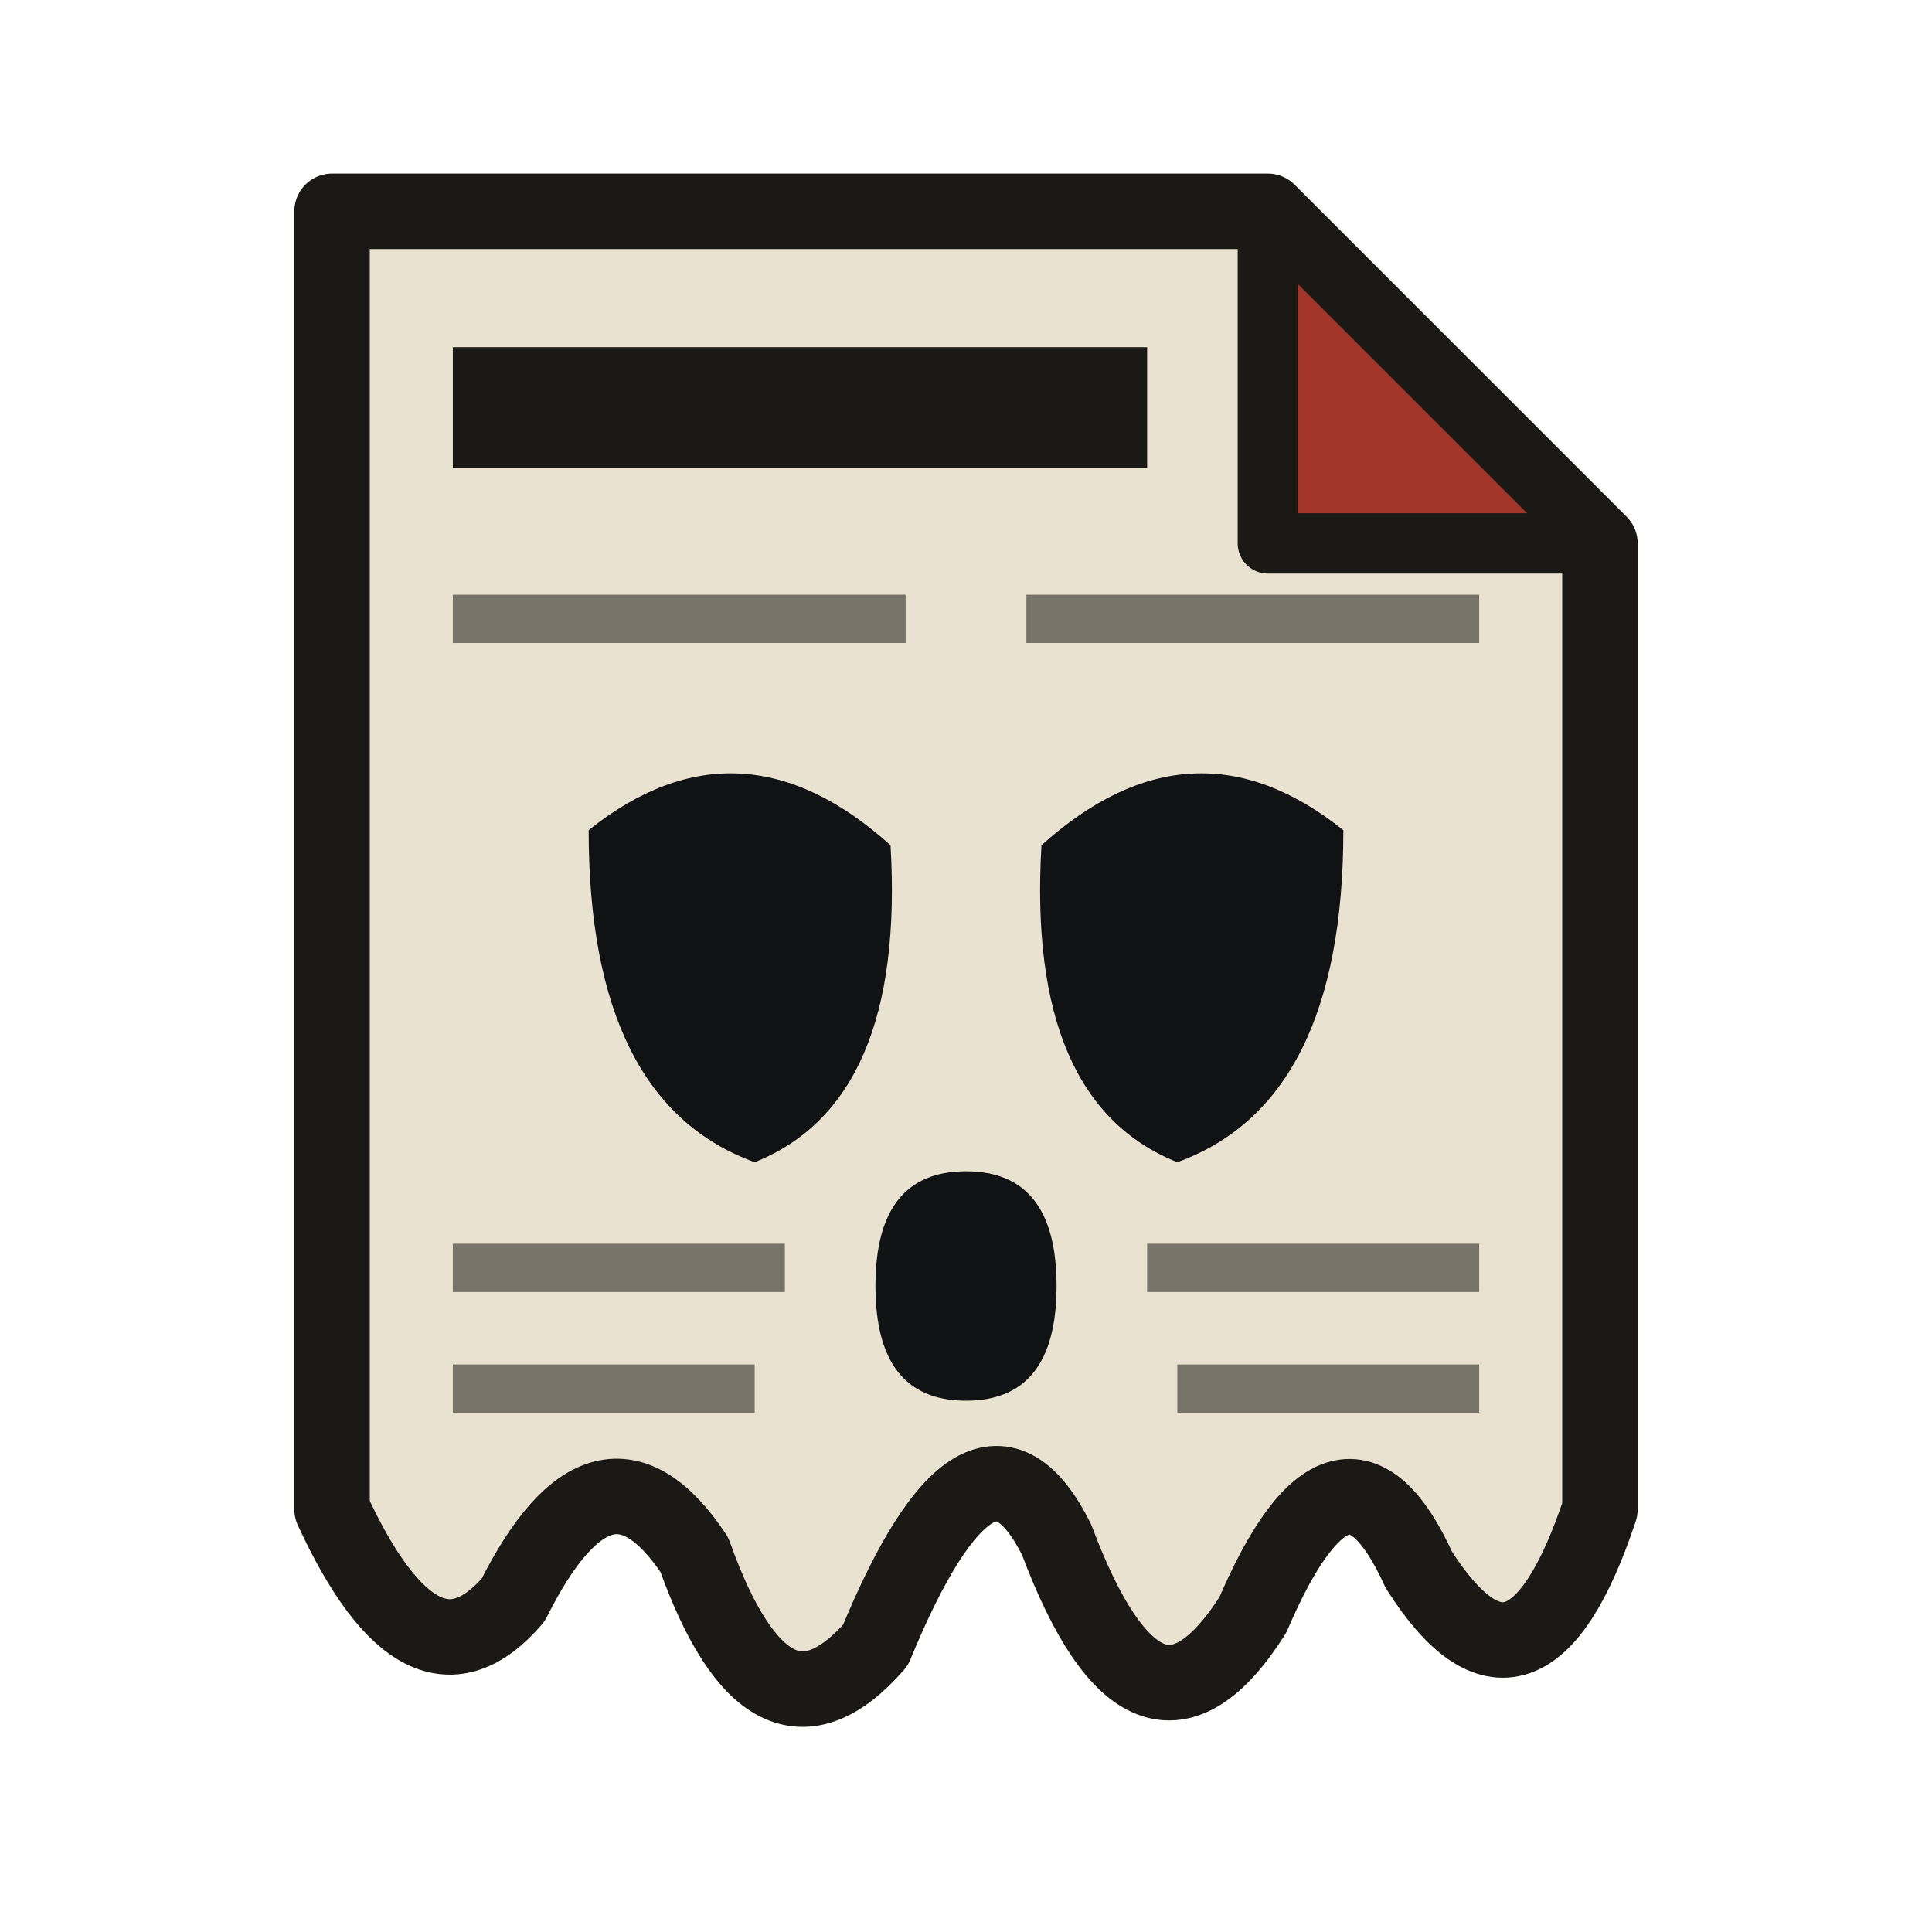
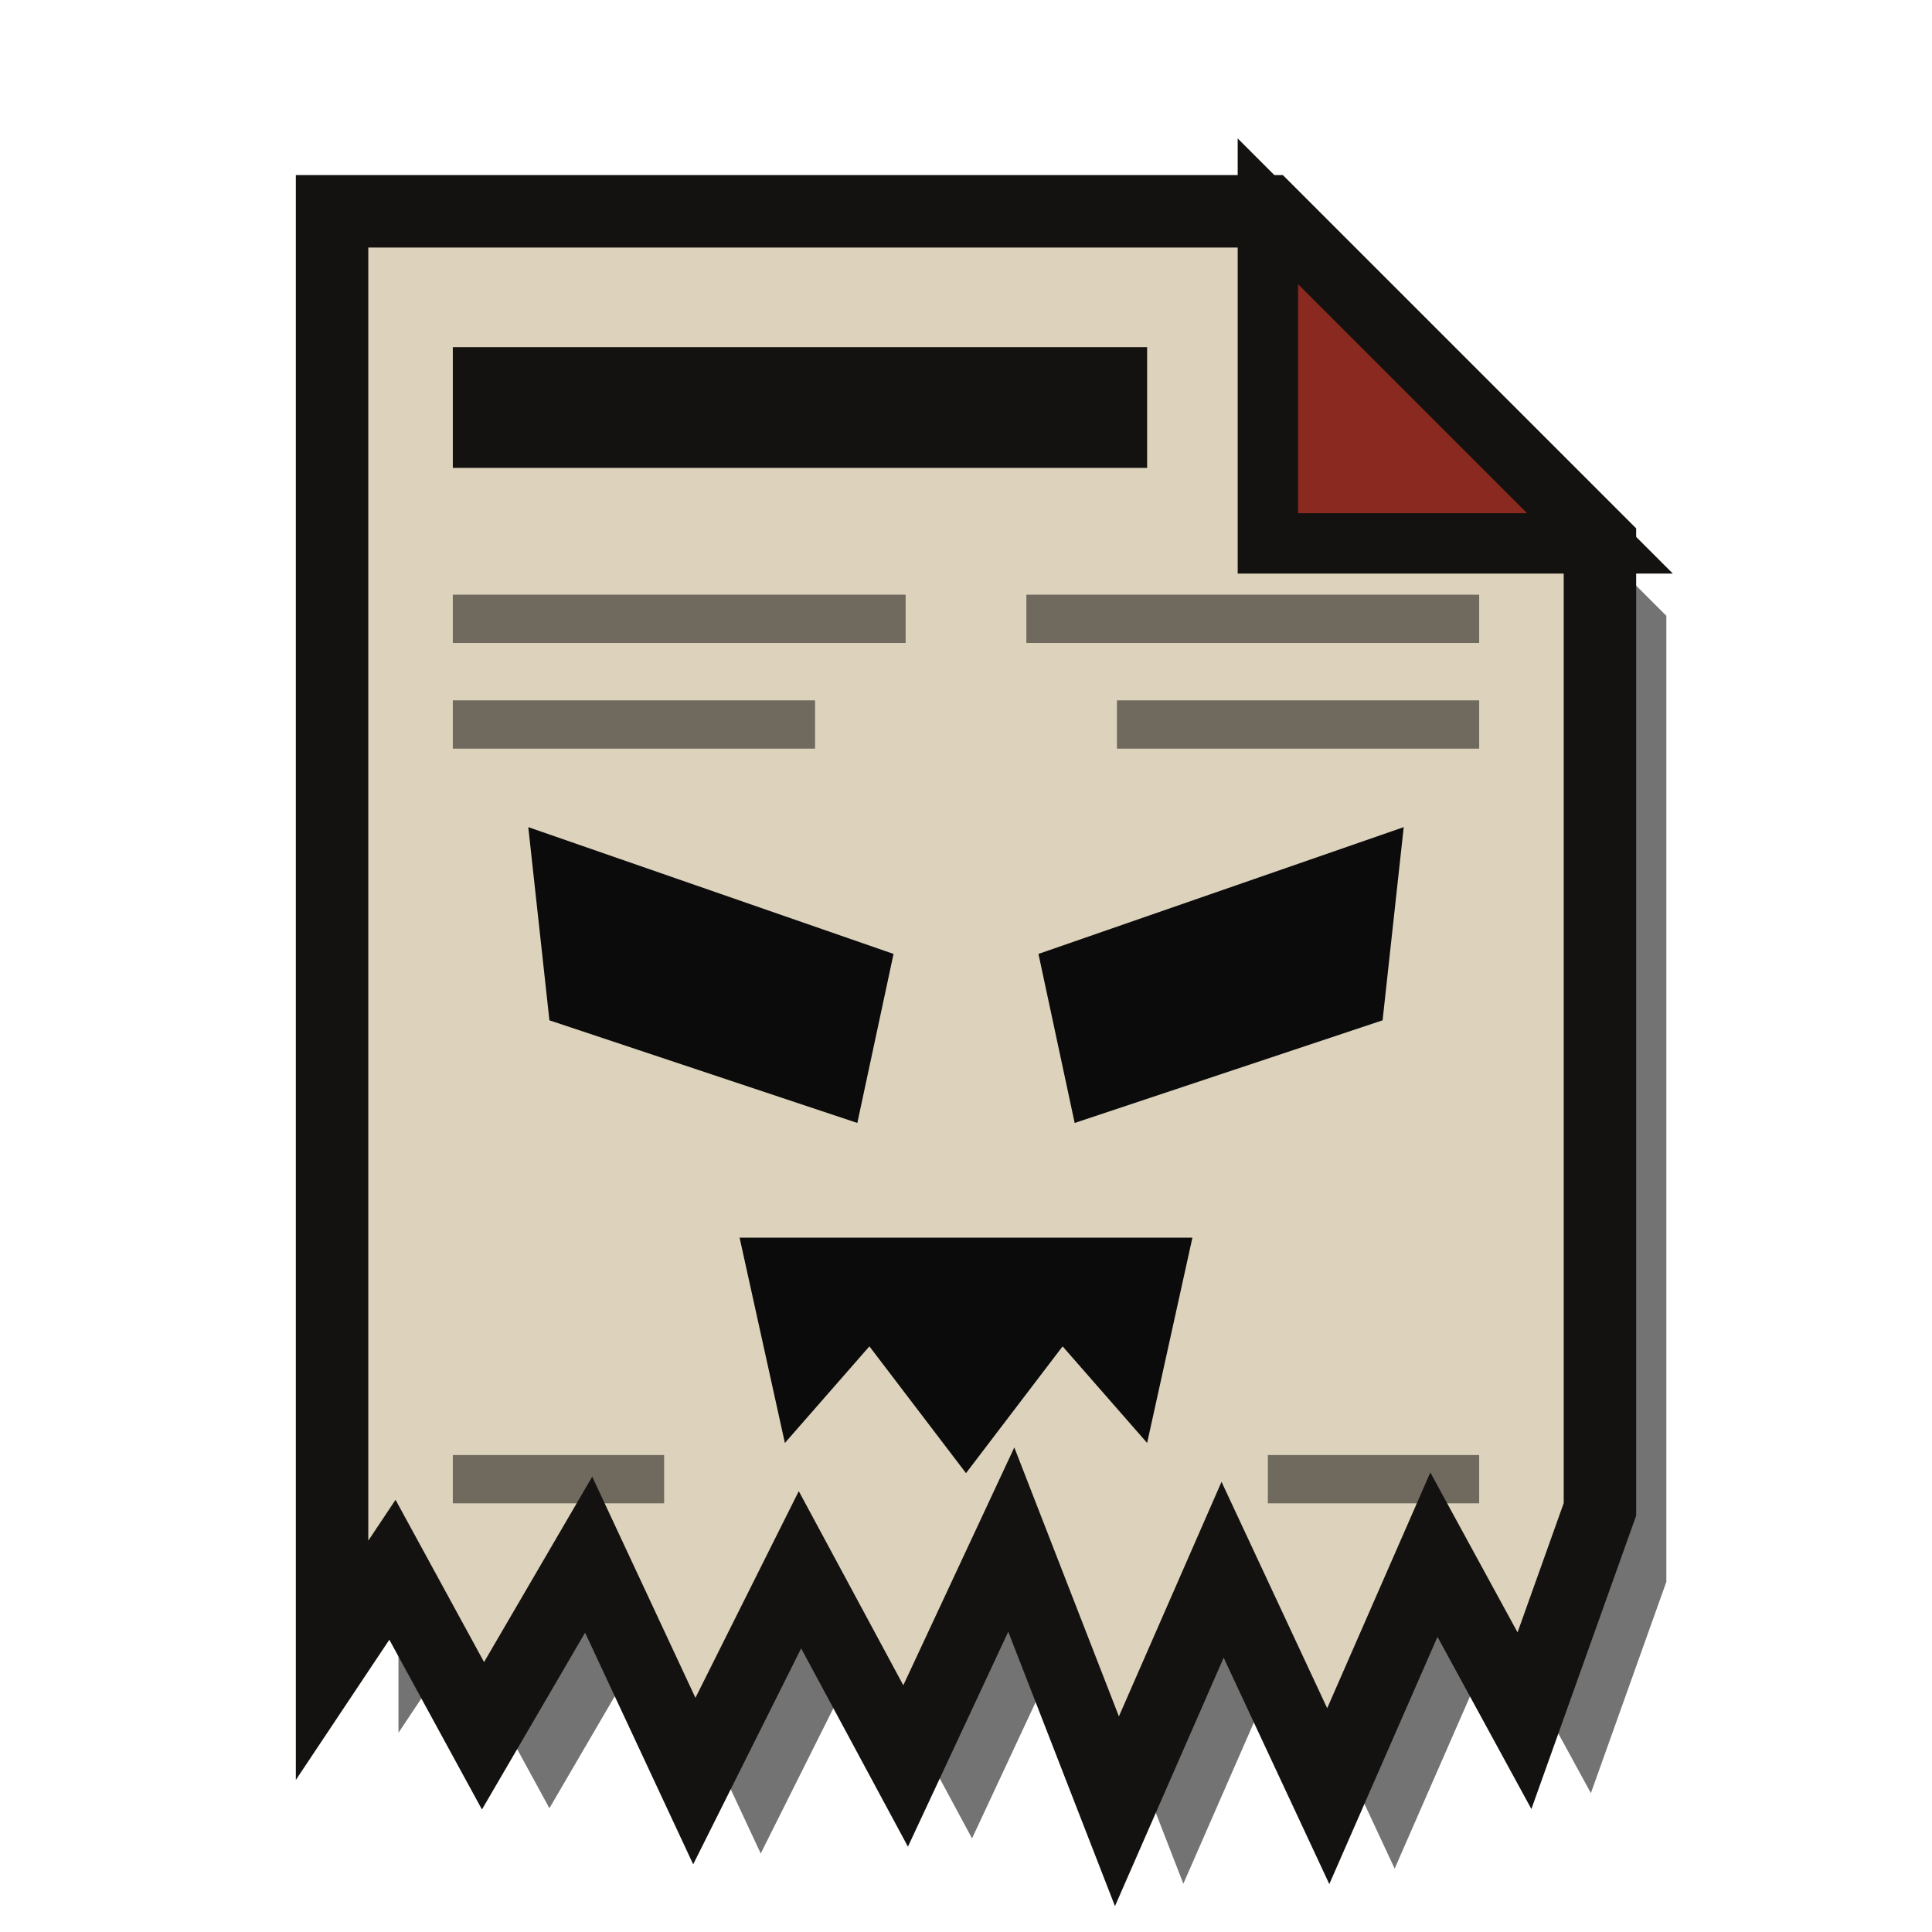
<svg xmlns="http://www.w3.org/2000/svg" viewBox="0 0 64 64" role="img" aria-labelledby="t">
-   <path d="M11 7 H42 L53 18 V50 Q50.5 57.5 47 52 Q44.5 46.5 41.5 53.5 Q38 59 35 51 Q32.5 46 29 54.5 Q25.5 58.5 23 51.5 Q20 47 17 53 Q14 56.5 11 50 Z" fill="#E9E2D0" stroke="#1B1916" stroke-width="2.5" stroke-linejoin="round" />
-   <rect x="15" y="11.5" width="23" height="4" fill="#1B1916" />
-   <path d="M15 20.5 H30 M34 20.5 H49 M15 42 H26 M38 42 H49 M15 46 H25 M39 46 H49" stroke="#1B1916" stroke-width="1.6" opacity="0.55" />
-   <path d="M42 7 V18 H53 Z" fill="#A3352B" stroke="#1B1916" stroke-width="2" stroke-linejoin="round" />
-   <path d="M19.5 27.5 Q24.5 23.5 29.5 28 Q30 36.5 25 38.5 Q19.5 36.5 19.5 27.5 Z M44.5 27.5 Q39.5 23.5 34.5 28 Q34 36.5 39 38.5 Q44.5 36.5 44.5 27.5 Z M32 38.8 Q35 38.8 35 42.6 Q35 46.4 32 46.4 Q29 46.4 29 42.6 Q29 38.8 32 38.8 Z" fill="#111214" />
+   <path d="M11 7 H42 L53 18 V50 L50.5 57 L47.5 51.5 L44 59.5 L40.5 52 L37 60 L33.5 51 L30 58.5 L26.5 52 L23 59 L19.5 51.5 L16 57.5 L13 52 L11 55 Z" transform="translate(2.2 2.4)" fill="#000" opacity="0.55" />
+   <path d="M11 7 H42 L53 18 V50 L50.5 57 L47.5 51.5 L44 59.5 L40.5 52 L37 60 L33.5 51 L30 58.5 L26.5 52 L23 59 L19.5 51.5 L16 57.5 L13 52 L11 55 Z" fill="#DDD3BC" stroke="#141210" stroke-width="2.4" stroke-linejoin="miter" />
+   <rect x="15" y="11.5" width="23" height="4" fill="#141210" />
+   <path d="M15 20.5 H30 M34 20.5 H49 M15 24 H27 M37 24 H49 M15 49 H22 M42 49 H49" stroke="#141210" stroke-width="1.6" opacity="0.55" />
+   <path d="M42 7 V18 H53 Z" fill="#8A2920" stroke="#141210" stroke-width="2" stroke-linejoin="miter" />
+   <path d="M17.5 27.4 L29.6 31.6 L28.4 37.2 L18.2 33.8 Z M46.5 27.4 L34.4 31.6 L35.6 37.2 L45.8 33.8 Z M24.5 41 L39.5 41 L38 47.8 L35.2 44.6 L32 48.8 L28.8 44.6 L26 47.8 Z" fill="#0B0B0C" />
</svg>
